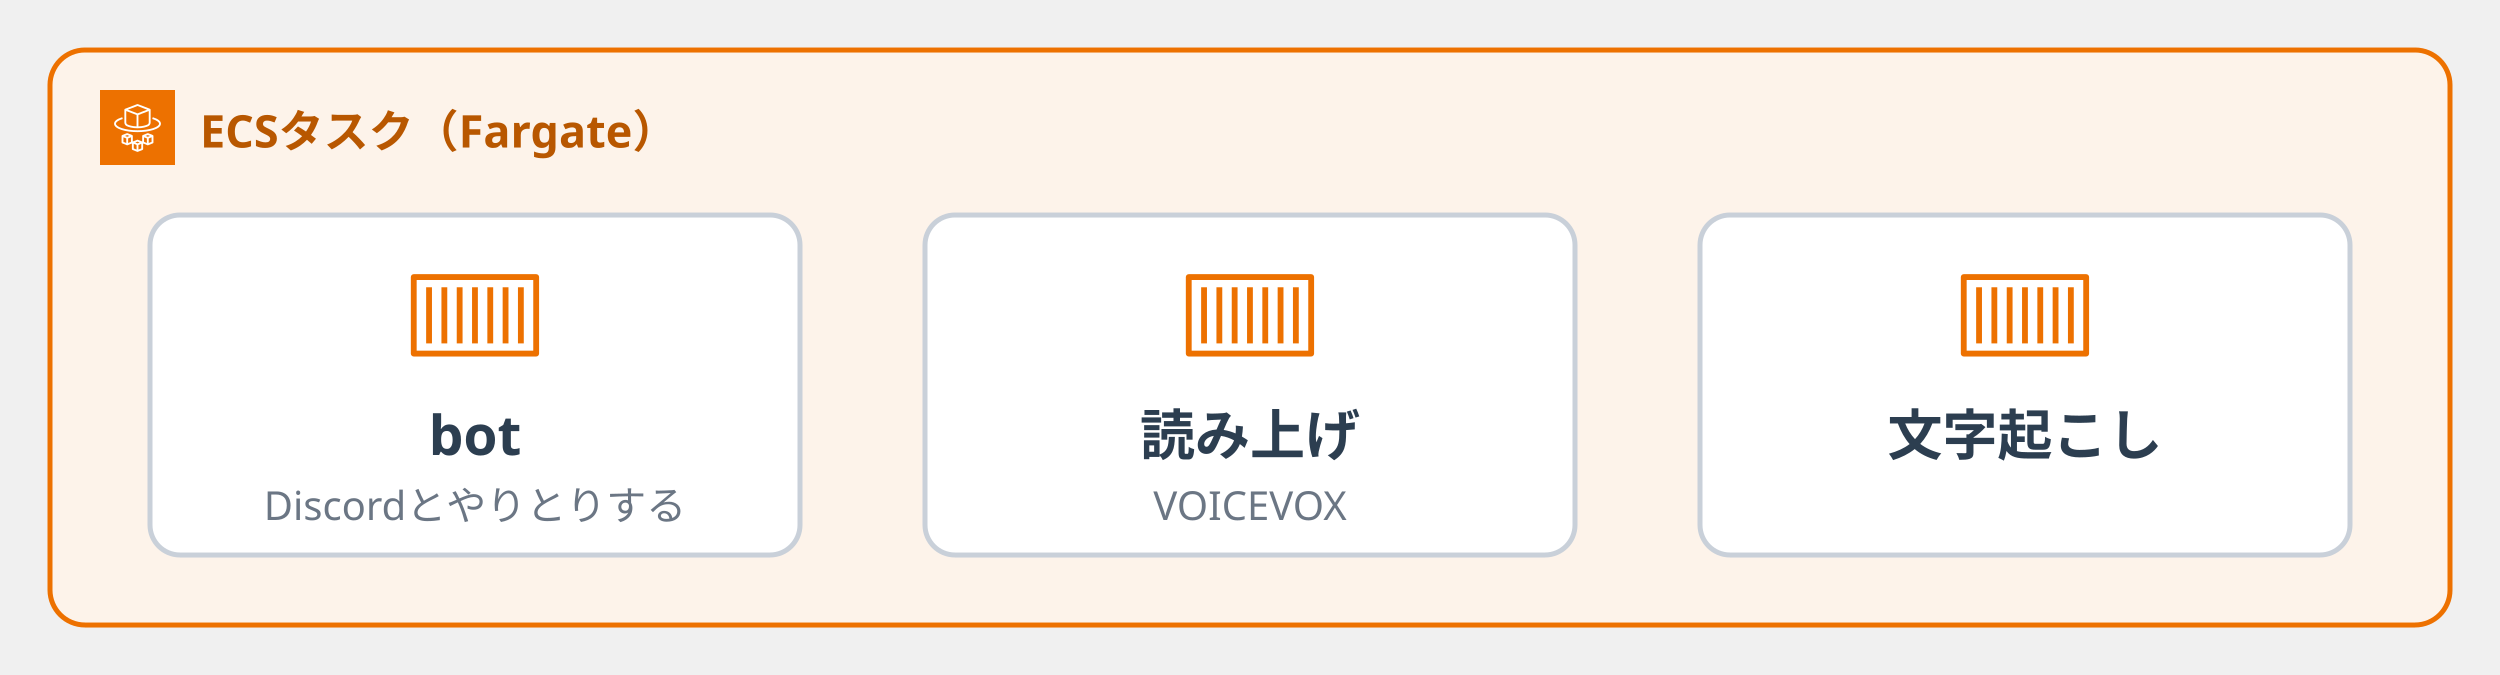
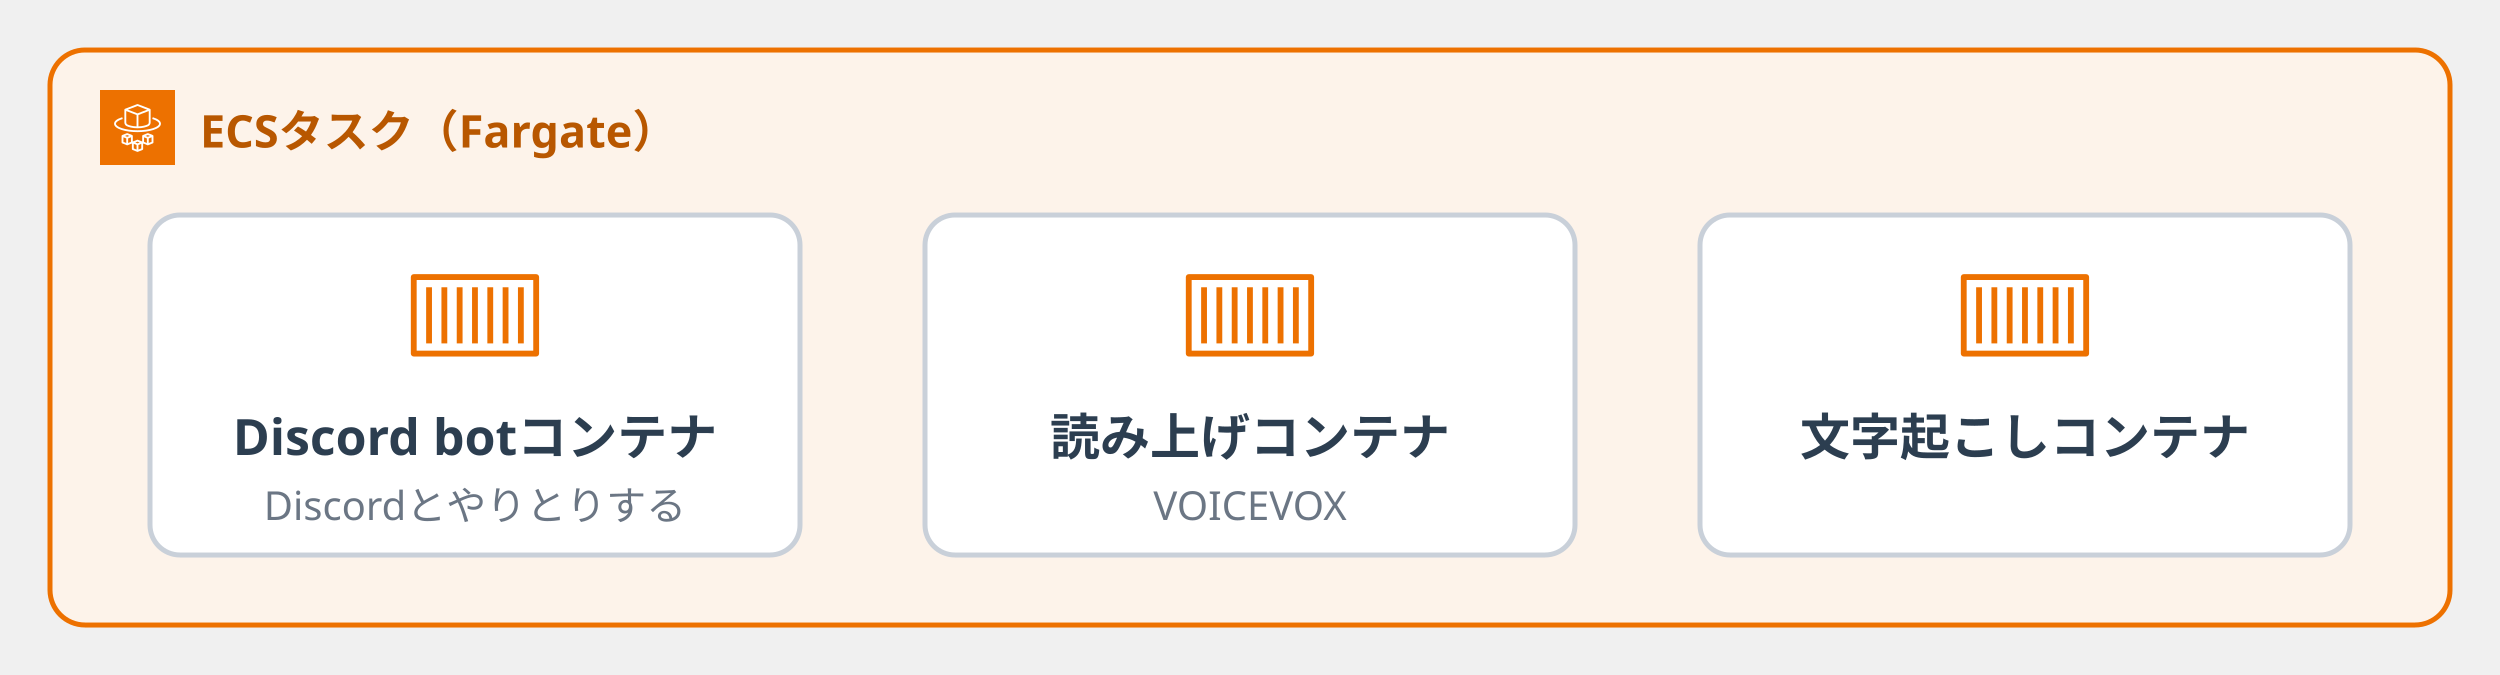
<svg xmlns="http://www.w3.org/2000/svg" viewBox="0 0 1000 270" width="100%" font-family="'Noto Sans JP', 'Hiragino Sans', sans-serif">
  <defs>
    <marker id="mInk" viewBox="0 0 10 10" refX="9" refY="5" markerWidth="6" markerHeight="6" orient="auto">
      <path d="M0,0 L10,5 L0,10 z" fill="#2c3e50" />
    </marker>
    <marker id="mSub" viewBox="0 0 10 10" refX="9" refY="5" markerWidth="6" markerHeight="6" orient="auto">
      <path d="M0,0 L10,5 L0,10 z" fill="#6b7684" />
    </marker>
    <marker id="mRed" viewBox="0 0 10 10" refX="9" refY="5" markerWidth="6" markerHeight="6" orient="auto">
      <path d="M0,0 L10,5 L0,10 z" fill="#DD344C" />
    </marker>
    <marker id="mGreen" viewBox="0 0 10 10" refX="9" refY="5" markerWidth="6" markerHeight="6" orient="auto">
      <path d="M0,0 L10,5 L0,10 z" fill="#0E8A6E" />
    </marker>
  </defs>
  <rect x="20.0" y="20.0" width="960.0" height="230.0" rx="14" fill="#fdf3ea" stroke="#ED7100" stroke-width="2" />
  <svg x="40" y="36" width="30" height="30" viewBox="0 0 80 80">
    <g id="i1-Icon-Architecture/64/Arch_AWS-Fargate_64" stroke="none" stroke-width="1" fill="none" fill-rule="evenodd">
      <g id="i1-Icon-Architecture-BG/64/Compute" fill="#ED7100">
        <rect id="i1-Rectangle" x="0" y="0" width="80" height="80" />
      </g>
      <path d="M52,56.523 L52,51.677 L55,50.477 L55,55.323 L52,56.523 Z M47,50.477 L50,51.677 L50,56.523 L47,55.323 L47,50.477 Z M41,63.523 L41,58.677 L44,57.477 L44,62.323 L41,63.523 Z M36,57.477 L39,58.677 L39,63.523 L36,62.323 L36,57.477 Z M30,56.523 L30,51.677 L33,50.477 L33,55.323 L30,56.523 Z M25,50.477 L28,51.677 L28,56.523 L25,55.323 L25,50.477 Z M29,48.077 L31.308,49 L29,49.923 L26.692,49 L29,48.077 Z M40,55.077 L42.308,56 L40,56.923 L37.692,56 L40,55.077 Z M51,48.077 L53.308,49 L51,49.923 L48.692,49 L51,48.077 Z M56.371,48.071 L51.371,46.071 C51.133,45.977 50.867,45.977 50.629,46.071 L45.629,48.071 C45.249,48.224 45,48.591 45,49 L45,54.923 L40.371,53.071 C40.133,52.977 39.867,52.977 39.629,53.071 L35,54.923 L35,49 C35,48.591 34.751,48.224 34.371,48.071 L29.371,46.071 C29.133,45.977 28.867,45.977 28.629,46.071 L23.629,48.071 C23.249,48.224 23,48.591 23,49 L23,56 C23,56.409 23.249,56.776 23.629,56.929 L28.629,58.929 C28.748,58.976 28.874,59 29,59 C29.126,59 29.252,58.976 29.371,58.929 L34,57.077 L34,63 C34,63.409 34.249,63.776 34.629,63.929 L39.629,65.929 C39.748,65.976 39.874,66 40,66 C40.126,66 40.252,65.976 40.371,65.929 L45.371,63.929 C45.751,63.776 46,63.409 46,63 L46,57.077 L50.629,58.929 C50.748,58.976 50.874,59 51,59 C51.126,59 51.252,58.976 51.371,58.929 L56.371,56.929 C56.751,56.776 57,56.409 57,56 L57,49 C57,48.591 56.751,48.224 56.371,48.071 L56.371,48.071 Z M65,35.938 C65,41.783 52.119,44.938 40,44.938 C27.881,44.938 15,41.783 15,35.938 C15,33.147 18.095,30.69 23.715,29.019 L24.285,30.936 C19.791,32.272 17,34.189 17,35.938 C17,39.249 26.445,42.938 40,42.938 C53.555,42.938 63,39.249 63,35.938 C63,34.189 60.209,32.272 55.715,30.936 L56.285,29.019 C61.905,30.69 65,33.147 65,35.938 L65,35.938 Z M40,17.071 L50.214,21 L40,24.929 L29.786,21 L40,17.071 Z M50.58,36.842 C48.694,37.686 45.528,38.669 41,38.801 L41,26.687 L52,22.457 L52,34.648 C52,35.599 51.444,36.46 50.58,36.842 L50.58,36.842 Z M28,34.648 L28,22.457 L39,26.687 L39,38.801 C34.472,38.669 31.306,37.686 29.416,36.84 C28.556,36.46 28,35.599 28,34.648 L28,34.648 Z M28.604,38.667 C30.805,39.652 34.569,40.827 40,40.827 C45.431,40.827 49.195,39.652 51.393,38.669 C52.977,37.968 54,36.39 54,34.648 L54,21 C54,20.586 53.745,20.215 53.359,20.066 L40.359,15.066 C40.127,14.978 39.873,14.978 39.641,15.066 L26.641,20.066 C26.255,20.215 26,20.586 26,21 L26,34.648 C26,36.39 27.023,37.968 28.604,38.667 L28.604,38.667 Z" id="i1-AWS-Fargate_Icon_64_Squid" fill="#FFFFFF" />
    </g>
  </svg>
  <text x="80.0" y="59.0" font-size="18" fill="#B85700" text-anchor="start" font-weight="700">ECSタスク（Fargate）</text>
  <rect x="60.0" y="86.0" width="260.0" height="136.0" rx="12" fill="#ffffff" stroke="#c9d0d9" stroke-width="2" />
  <svg x="162" y="98" width="56" height="56" viewBox="0 0 48 48">
    <g id="i2-Icon-Resource/Containers/Res_Amazon-Elastic-Container-Service_Container-1_48" stroke="none" stroke-width="1" fill="none" fill-rule="evenodd">
      <path d="M38.725,33.735 L40.725,33.735 L40.725,14.497 L38.725,14.497 L38.725,33.735 Z M33.479,33.735 L35.479,33.735 L35.479,14.497 L33.479,14.497 L33.479,33.735 Z M28.232,33.735 L30.232,33.735 L30.232,14.497 L28.232,14.497 L28.232,33.735 Z M22.986,33.735 L24.986,33.735 L24.986,14.497 L22.986,14.497 L22.986,33.735 Z M17.739,33.735 L19.739,33.735 L19.739,14.497 L17.739,14.497 L17.739,33.735 Z M12.493,33.735 L14.493,33.735 L14.493,14.497 L12.493,14.497 L12.493,33.735 Z M7.246,33.735 L9.246,33.735 L9.246,14.497 L7.246,14.497 L7.246,33.735 Z M3.999,36.232 L43.972,36.232 L43.972,12 L3.999,12 L3.999,36.232 Z M44.972,9.999 L3,9.999 C2.447,9.999 2,10.447 2,10.999 L2,37.232 C2,37.784 2.447,38.232 3,38.232 L44.972,38.232 C45.525,38.232 45.972,37.784 45.972,37.232 L45.972,10.999 C45.972,10.447 45.525,9.999 44.972,9.999 L44.972,9.999 Z" id="i2-Amazon-Elastic-Container-Service-Container-1_Resource-Icon_light-bg" fill="#ED7100" />
    </g>
  </svg>
-   <text x="190.0" y="182.0" font-size="22" fill="#2c3e50" text-anchor="middle" font-weight="700">bot</text>
+   <text x="190.0" y="182.0" font-size="20" fill="#2c3e50" text-anchor="middle" font-weight="700">Discord botコンテナ</text>
  <text x="190.0" y="208.0" font-size="16" fill="#6b7684" text-anchor="middle">Discordとやりとりする</text>
  <rect x="370.0" y="86.0" width="260.0" height="136.0" rx="12" fill="#ffffff" stroke="#c9d0d9" stroke-width="2" />
  <svg x="472" y="98" width="56" height="56" viewBox="0 0 48 48">
    <g id="i3-Icon-Resource/Containers/Res_Amazon-Elastic-Container-Service_Container-1_48" stroke="none" stroke-width="1" fill="none" fill-rule="evenodd">
      <path d="M38.725,33.735 L40.725,33.735 L40.725,14.497 L38.725,14.497 L38.725,33.735 Z M33.479,33.735 L35.479,33.735 L35.479,14.497 L33.479,14.497 L33.479,33.735 Z M28.232,33.735 L30.232,33.735 L30.232,14.497 L28.232,14.497 L28.232,33.735 Z M22.986,33.735 L24.986,33.735 L24.986,14.497 L22.986,14.497 L22.986,33.735 Z M17.739,33.735 L19.739,33.735 L19.739,14.497 L17.739,14.497 L17.739,33.735 Z M12.493,33.735 L14.493,33.735 L14.493,14.497 L12.493,14.497 L12.493,33.735 Z M7.246,33.735 L9.246,33.735 L9.246,14.497 L7.246,14.497 L7.246,33.735 Z M3.999,36.232 L43.972,36.232 L43.972,12 L3.999,12 L3.999,36.232 Z M44.972,9.999 L3,9.999 C2.447,9.999 2,10.447 2,10.999 L2,37.232 C2,37.784 2.447,38.232 3,38.232 L44.972,38.232 C45.525,38.232 45.972,37.784 45.972,37.232 L45.972,10.999 C45.972,10.447 45.525,9.999 44.972,9.999 L44.972,9.999 Z" id="i3-Amazon-Elastic-Container-Service-Container-1_Resource-Icon_light-bg" fill="#ED7100" />
    </g>
  </svg>
-   <text x="500.0" y="182.0" font-size="22" fill="#2c3e50" text-anchor="middle" font-weight="700">読み上げ</text>
+   <text x="500.0" y="182.0" font-size="20" fill="#2c3e50" text-anchor="middle" font-weight="700">読み上げコンテナ</text>
  <text x="500.0" y="208.0" font-size="16" fill="#6b7684" text-anchor="middle">VOICEVOX</text>
  <rect x="680.0" y="86.0" width="260.0" height="136.0" rx="12" fill="#ffffff" stroke="#c9d0d9" stroke-width="2" />
  <svg x="782" y="98" width="56" height="56" viewBox="0 0 48 48">
    <g id="i4-Icon-Resource/Containers/Res_Amazon-Elastic-Container-Service_Container-1_48" stroke="none" stroke-width="1" fill="none" fill-rule="evenodd">
      <path d="M38.725,33.735 L40.725,33.735 L40.725,14.497 L38.725,14.497 L38.725,33.735 Z M33.479,33.735 L35.479,33.735 L35.479,14.497 L33.479,14.497 L33.479,33.735 Z M28.232,33.735 L30.232,33.735 L30.232,14.497 L28.232,14.497 L28.232,33.735 Z M22.986,33.735 L24.986,33.735 L24.986,14.497 L22.986,14.497 L22.986,33.735 Z M17.739,33.735 L19.739,33.735 L19.739,14.497 L17.739,14.497 L17.739,33.735 Z M12.493,33.735 L14.493,33.735 L14.493,14.497 L12.493,14.497 L12.493,33.735 Z M7.246,33.735 L9.246,33.735 L9.246,14.497 L7.246,14.497 L7.246,33.735 Z M3.999,36.232 L43.972,36.232 L43.972,12 L3.999,12 L3.999,36.232 Z M44.972,9.999 L3,9.999 C2.447,9.999 2,10.447 2,10.999 L2,37.232 C2,37.784 2.447,38.232 3,38.232 L44.972,38.232 C45.525,38.232 45.972,37.784 45.972,37.232 L45.972,10.999 C45.972,10.447 45.525,9.999 44.972,9.999 L44.972,9.999 Z" id="i4-Amazon-Elastic-Container-Service-Container-1_Resource-Icon_light-bg" fill="#ED7100" />
    </g>
  </svg>
-   <text x="810.0" y="182.0" font-size="22" fill="#2c3e50" text-anchor="middle" font-weight="700">文字起こし</text>
+   <text x="810.0" y="182.0" font-size="20" fill="#2c3e50" text-anchor="middle" font-weight="700">文字起こしコンテナ</text>
</svg>
